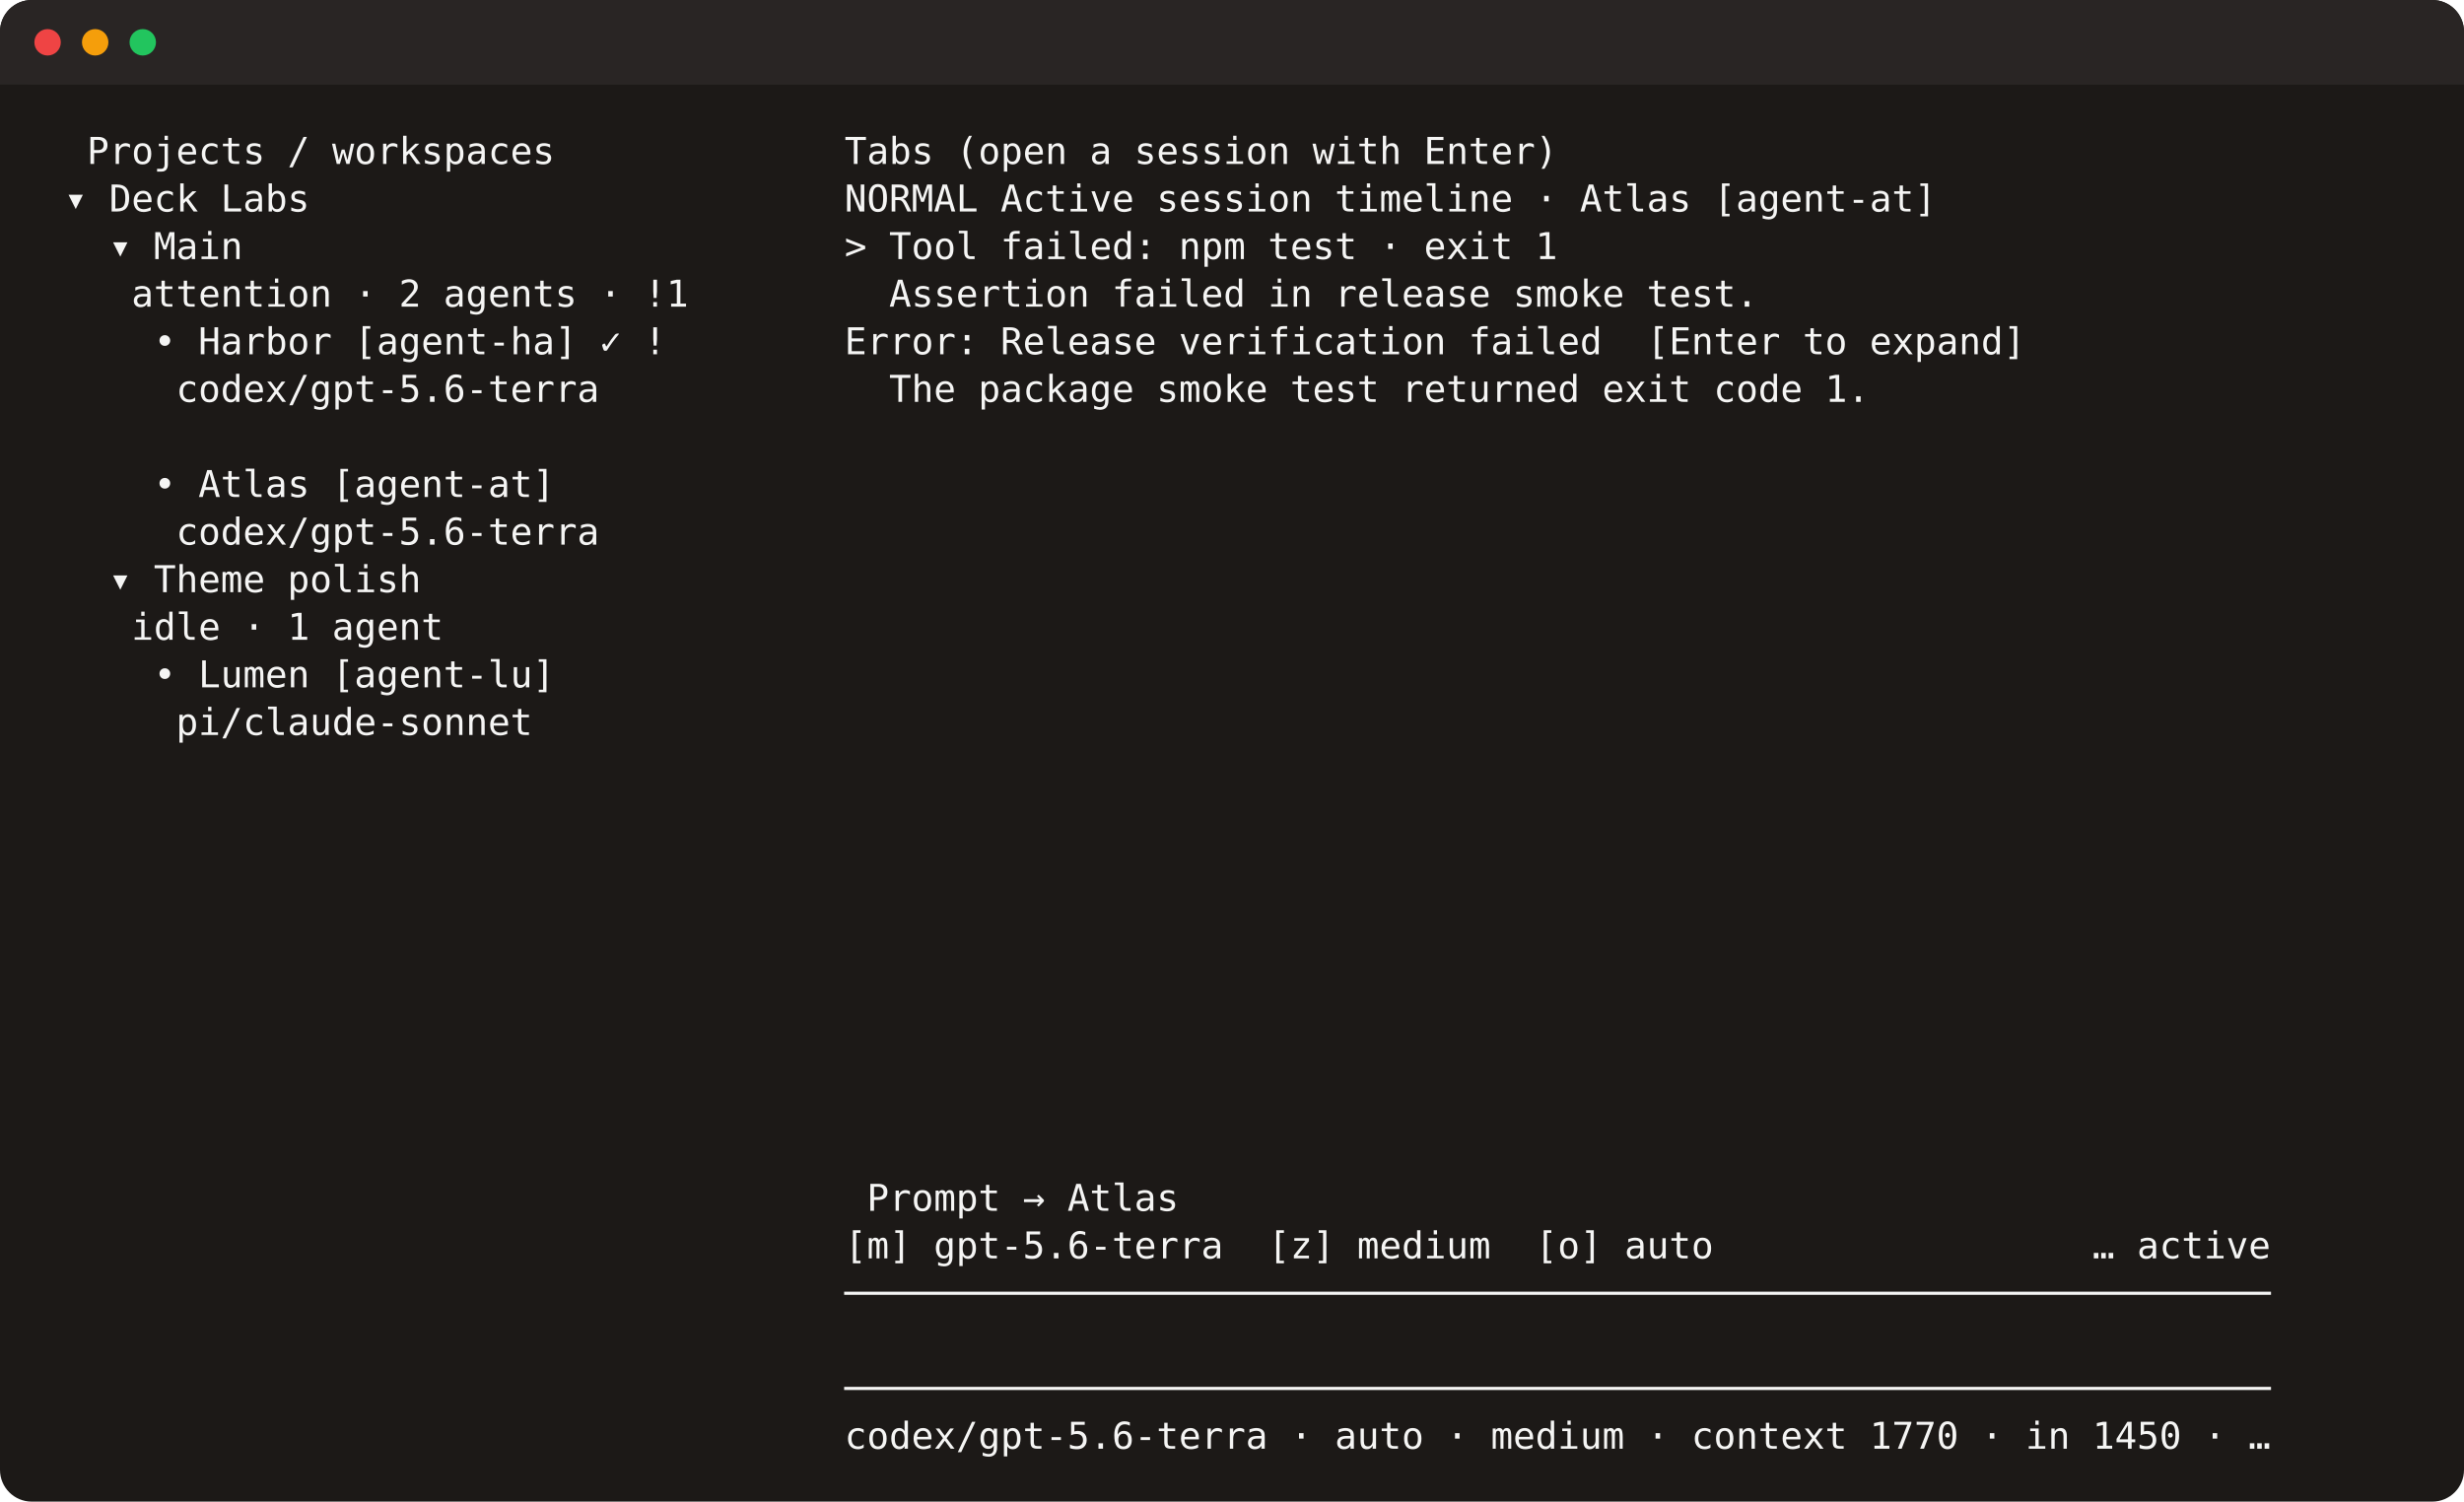
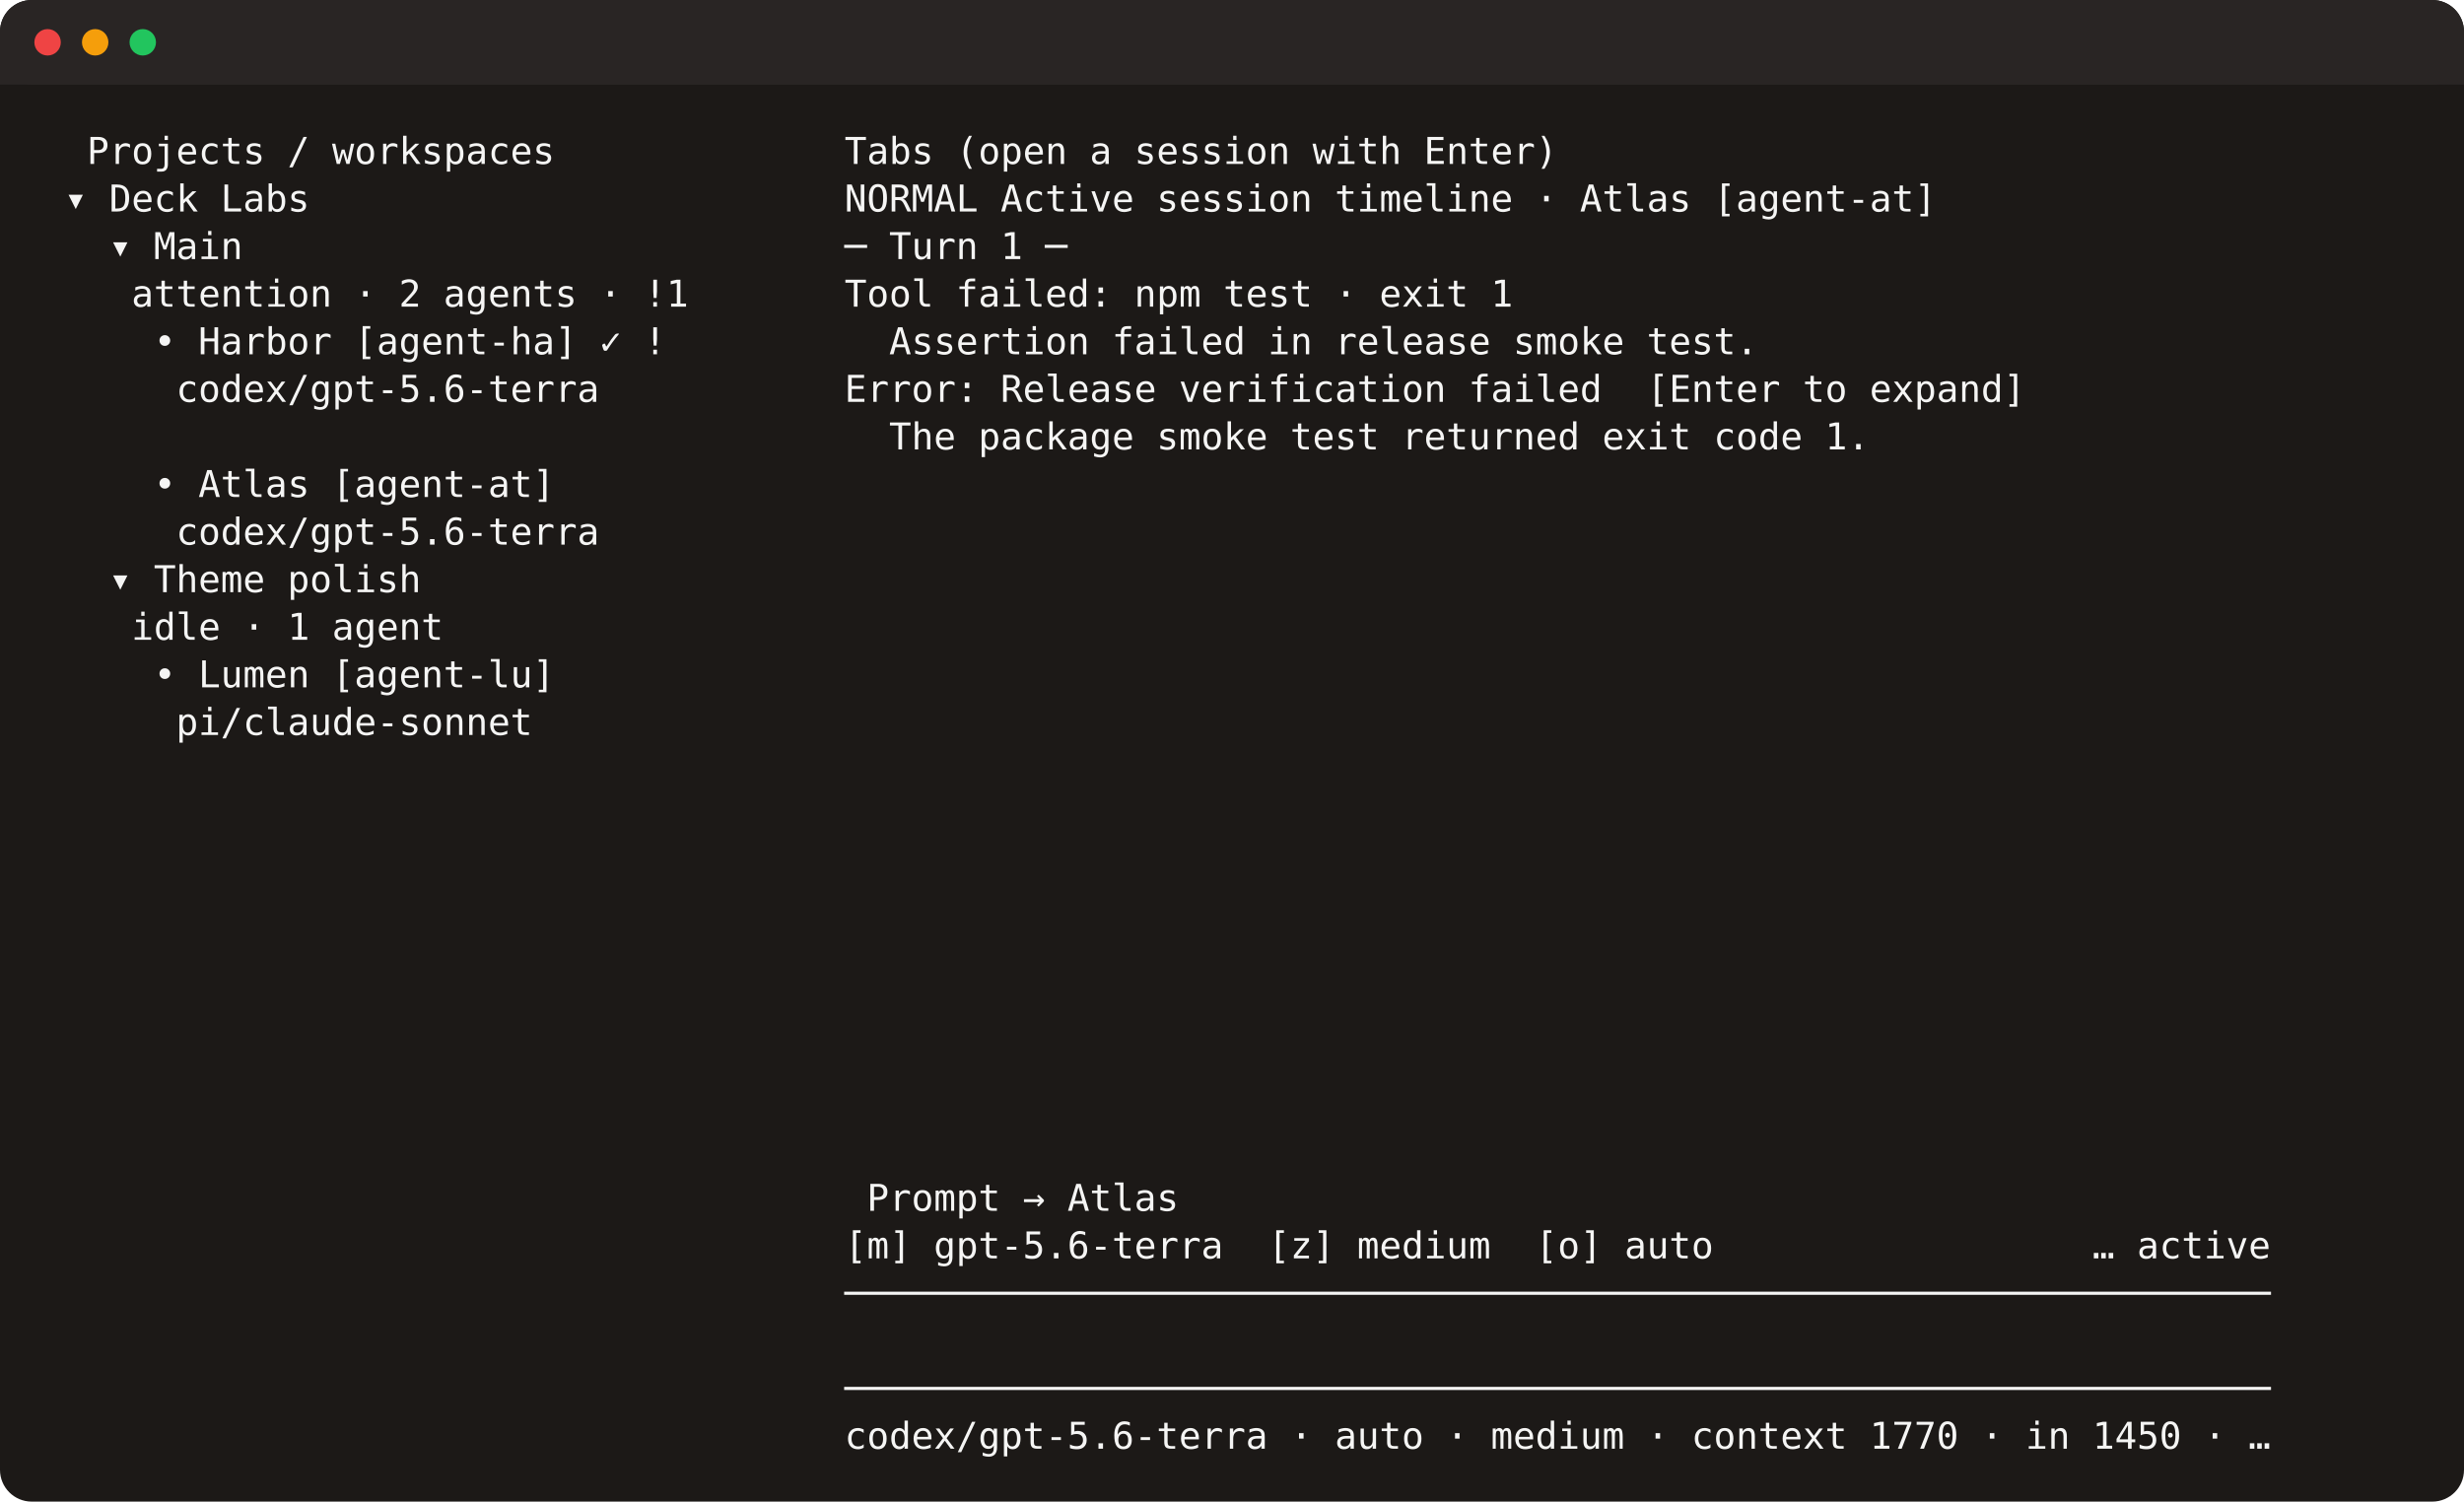
<svg xmlns="http://www.w3.org/2000/svg" width="932" height="568" viewBox="0 0 932 568">
  <rect width="932" height="568" rx="12" fill="#1c1917" />
  <rect width="932" height="32" rx="12" fill="#292524" />
  <rect y="20" width="932" height="12" fill="#292524" />
  <circle cx="18" cy="16" r="5" fill="#ef4444" />
  <circle cx="36" cy="16" r="5" fill="#f59e0b" />
  <circle cx="54" cy="16" r="5" fill="#22c55e" />
  <g fill="#f5f5f4" font-family="SFMono-Regular, Menlo, Consolas, monospace" font-size="14" xml:space="preserve">
    <text x="16" y="62">  Projects / workspaces             Tabs (open a session with Enter)                                </text>
    <text x="16" y="80"> ▾ Deck Labs                        NORMAL Active session timeline · Atlas [agent-at]               </text>
-     <text x="16" y="98">   ▾ Main                           &gt; Tool failed: npm test · exit 1                                </text>
-     <text x="16" y="116">    attention · 2 agents · !1         Assertion failed in release smoke test.                       </text>
-     <text x="16" y="134">     • Harbor [agent-ha] ✓ !        Error: Release verification failed  [Enter to expand]           </text>
-     <text x="16" y="152">      codex/gpt-5.6-terra             The package smoke test returned exit code 1.                  </text>
-     <text x="16" y="170">                                                                                                    </text>
+     <text x="16" y="98">   ▾ Main                           ─ Turn 1 ─                                                      </text>
+     <text x="16" y="116">    attention · 2 agents · !1       Tool failed: npm test · exit 1                                  </text>
+     <text x="16" y="134">     • Harbor [agent-ha] ✓ !          Assertion failed in release smoke test.                       </text>
+     <text x="16" y="152">      codex/gpt-5.6-terra           Error: Release verification failed  [Enter to expand]           </text>
+     <text x="16" y="170">                                      The package smoke test returned exit code 1.                  </text>
    <text x="16" y="188">     • Atlas [agent-at]                                                                             </text>
    <text x="16" y="206">      codex/gpt-5.6-terra                                                                           </text>
    <text x="16" y="224">   ▾ Theme polish                                                                                   </text>
    <text x="16" y="242">    idle · 1 agent                                                                                  </text>
    <text x="16" y="260">     • Lumen [agent-lu]                                                                             </text>
    <text x="16" y="278">      pi/claude-sonnet                                                                              </text>
    <text x="16" y="296" />
    <text x="16" y="314" />
    <text x="16" y="332" />
    <text x="16" y="350" />
    <text x="16" y="368" />
    <text x="16" y="386" />
    <text x="16" y="404" />
    <text x="16" y="422" />
    <text x="16" y="440" />
    <text x="16" y="458">                                     Prompt → Atlas                                                 </text>
    <text x="16" y="476">                                    [m] gpt-5.6-terra  [z] medium  [o] auto                 … active</text>
    <text x="16" y="494">                                    ────────────────────────────────────────────────────────────────</text>
    <text x="16" y="512">                                                                                                    </text>
    <text x="16" y="530">                                    ────────────────────────────────────────────────────────────────</text>
    <text x="16" y="548">                                    codex/gpt-5.6-terra · auto · medium · context 1770 · in 1450 · …</text>
  </g>
</svg>
